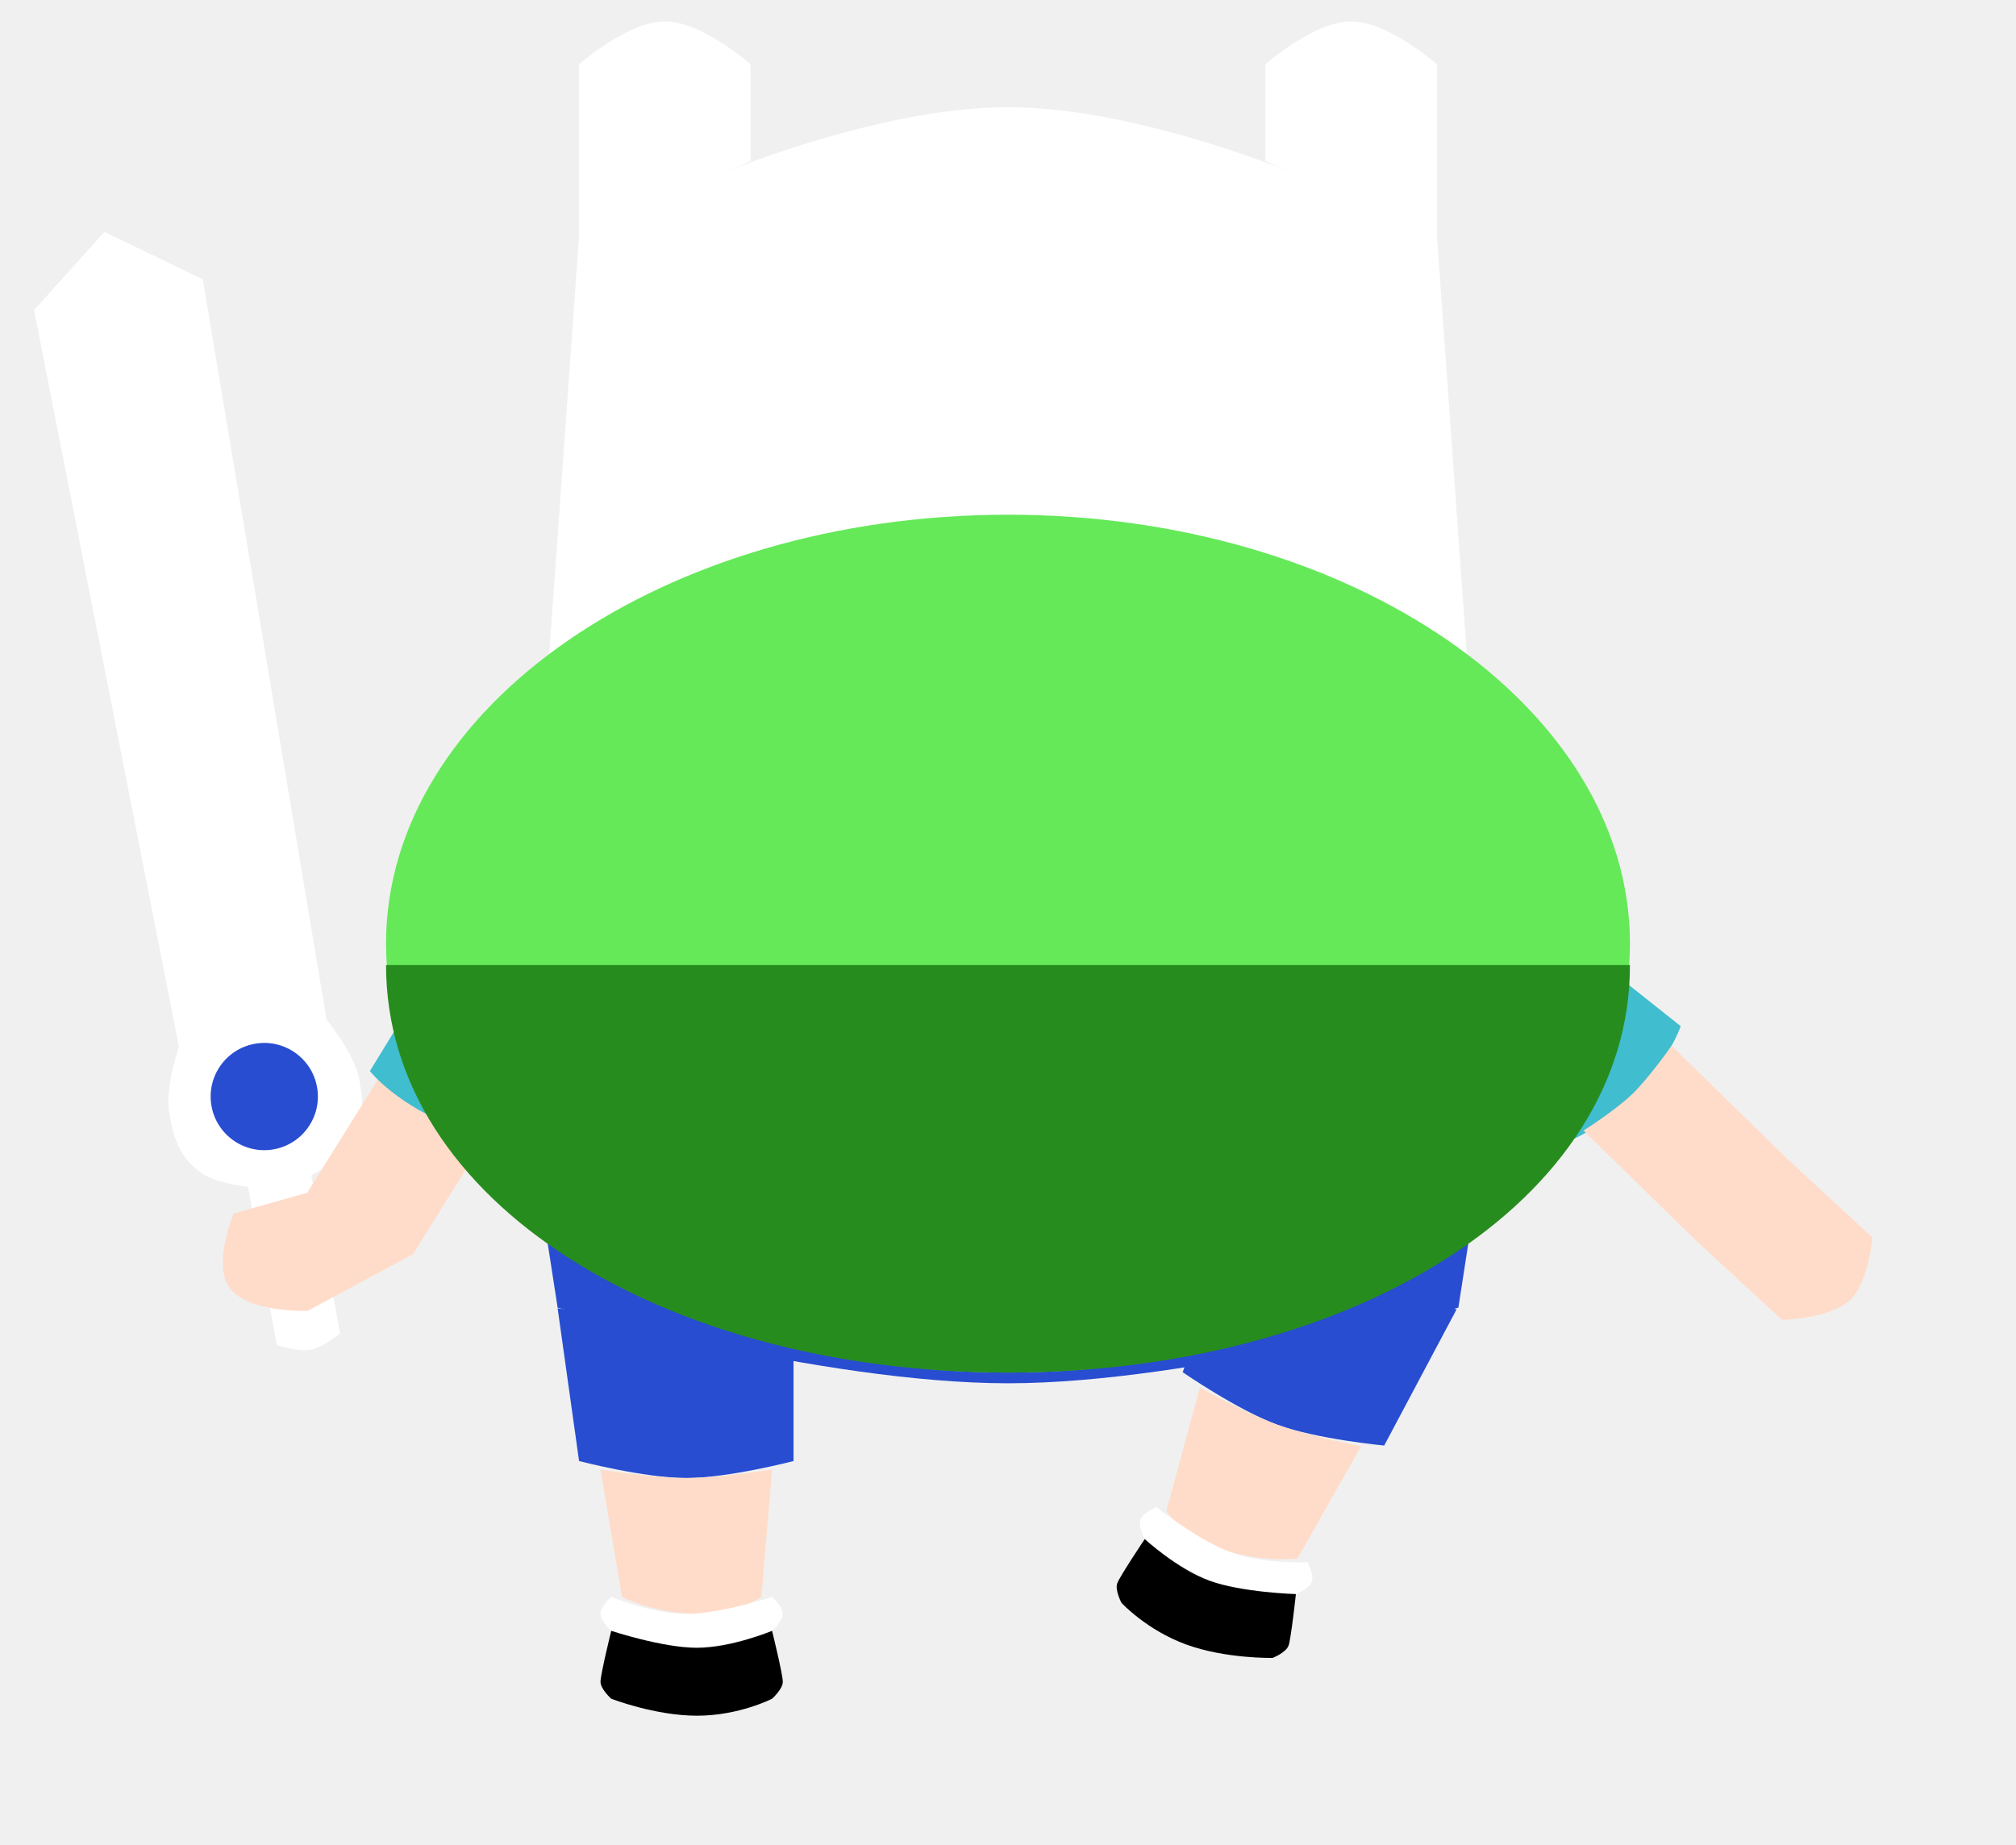
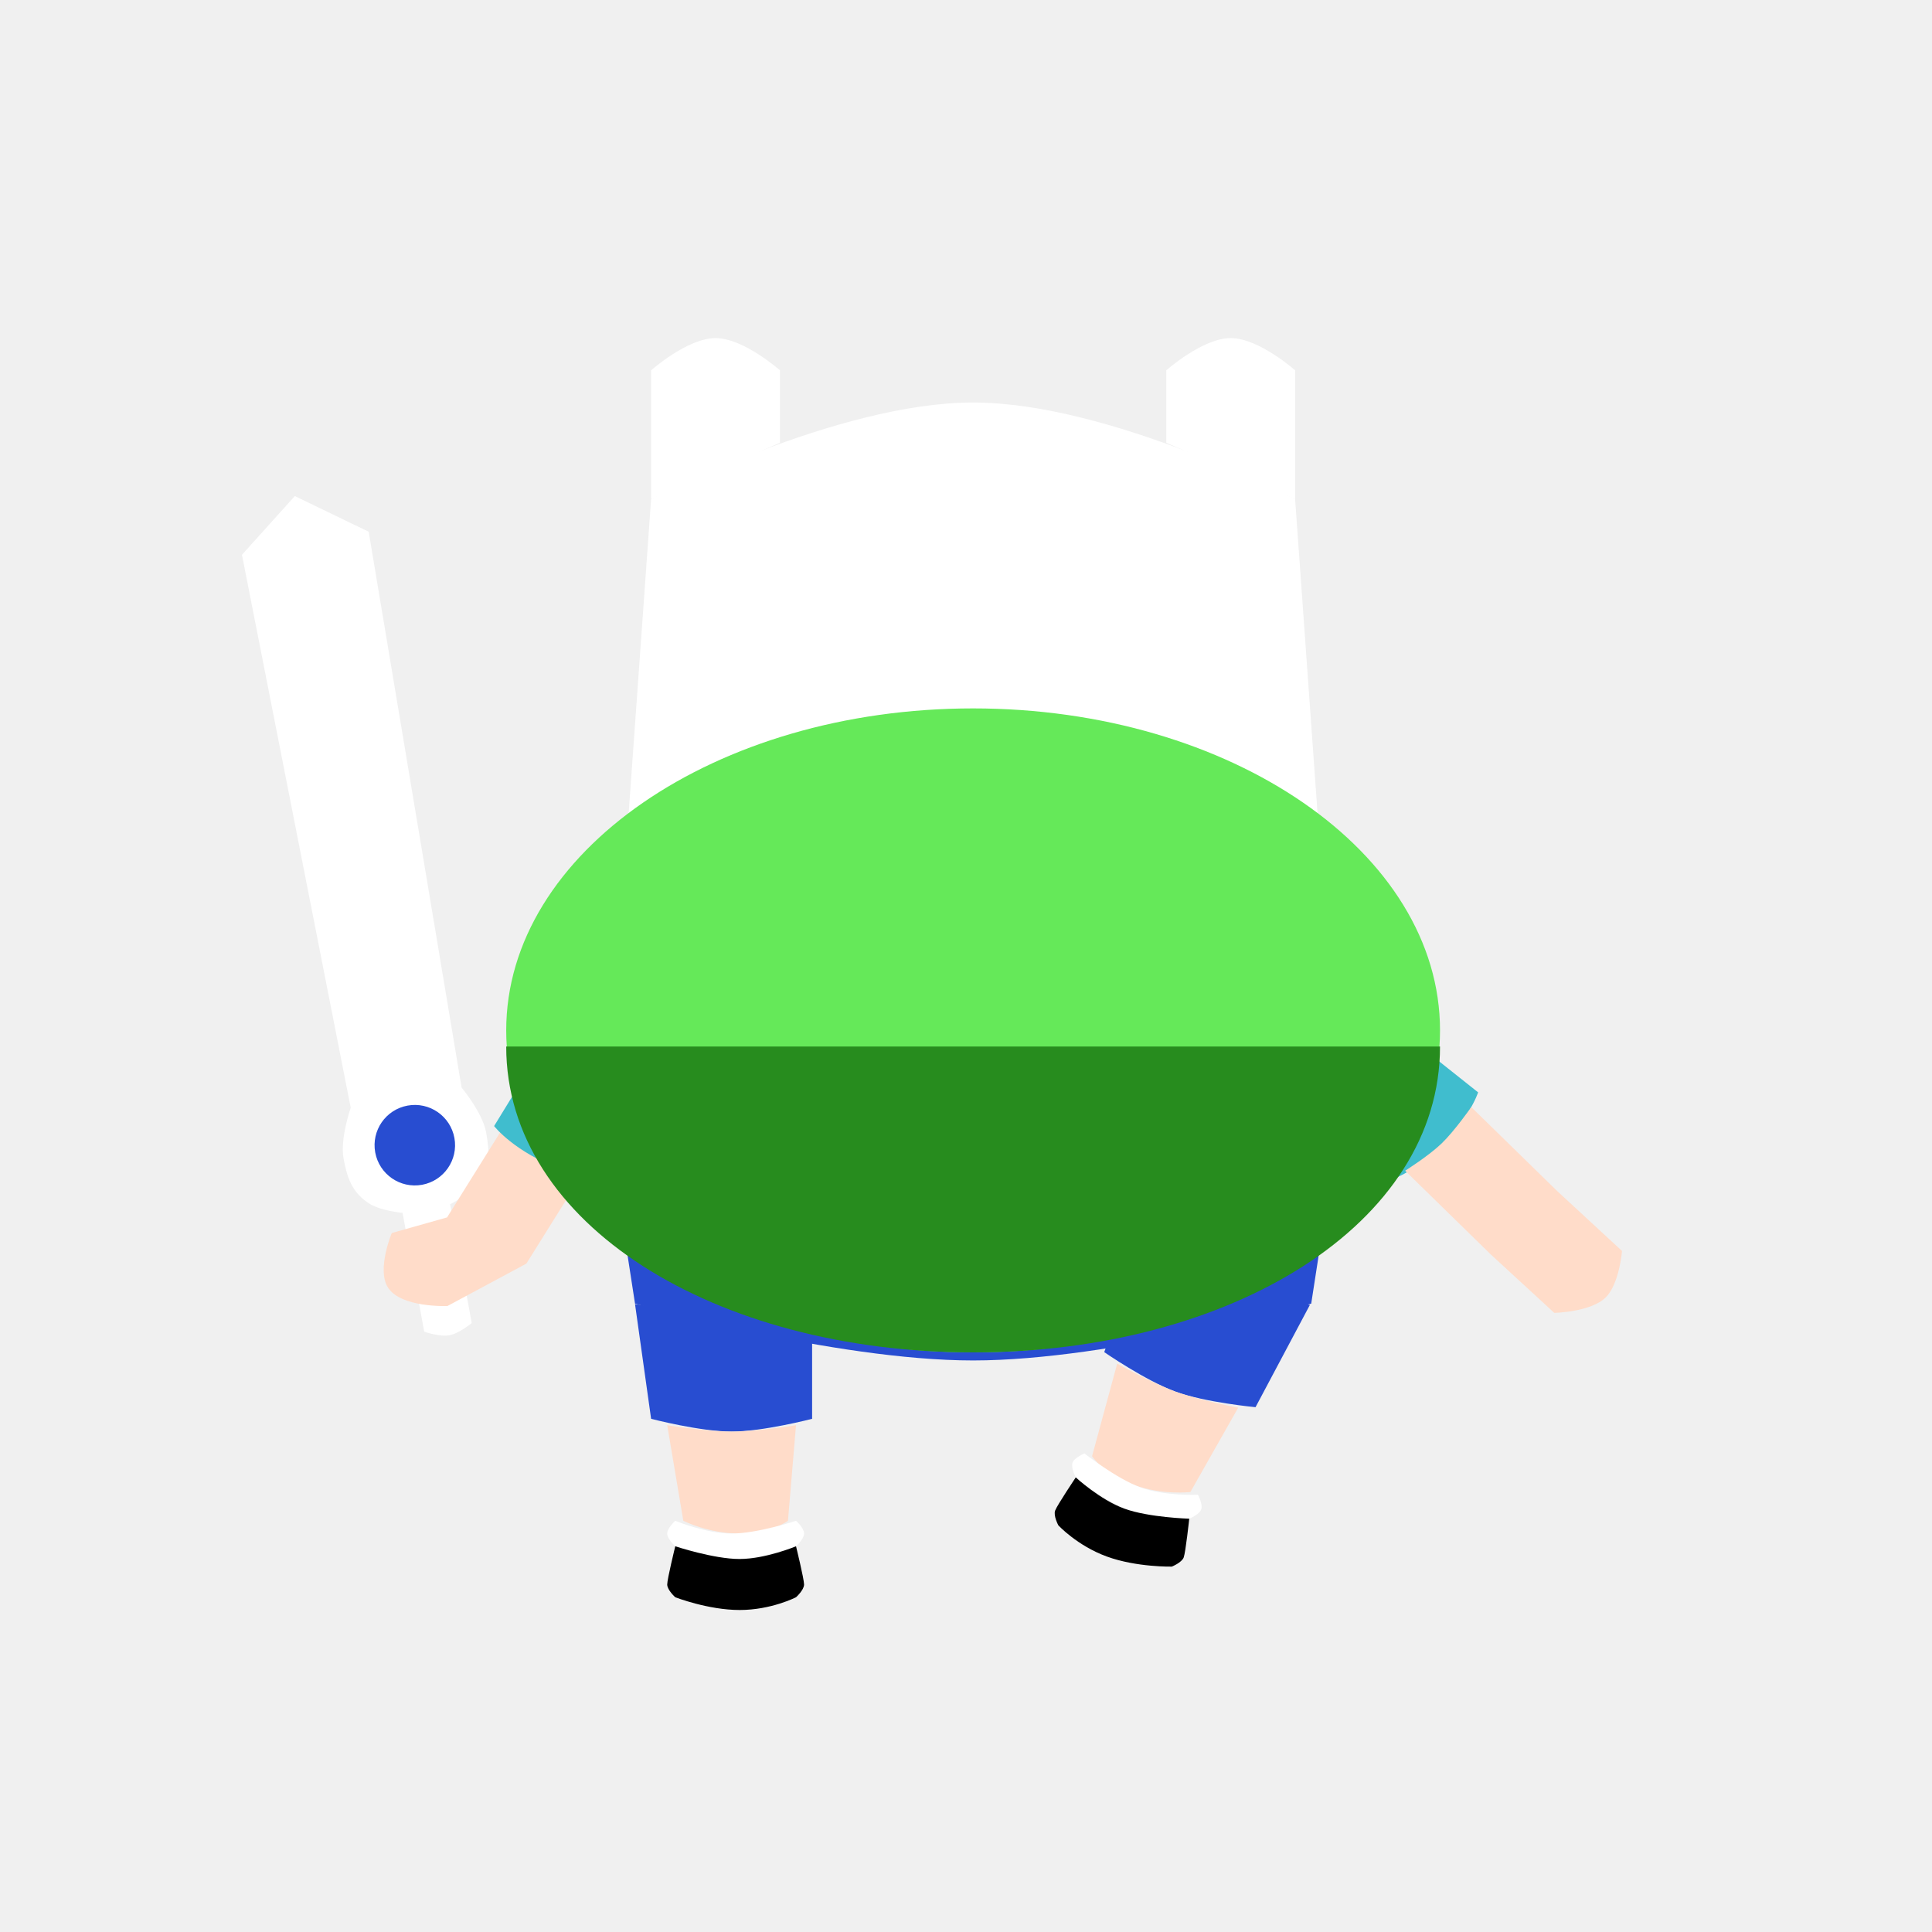
- <svg xmlns="http://www.w3.org/2000/svg" width="94" height="86" viewBox="0 0 94 86" fill="none">
-   <path d="M47 42C38.408 42 25 39 25 39V55.5C25 55.5 38.329 58.5 47 58.5C55.671 58.5 69 55.5 69 55.5V39C69 39 55.592 42 47 42Z" fill="#40BDCE" />
-   <path d="M27 11C27 11 38.52 5 47 5C55.48 5 67 11 67 11L69 39C69 39 54.718 42 47 42C39.282 42 25 39 25 39L27 11Z" fill="white" />
-   <path d="M47 58.029C38.408 58.029 25 54.5 25 54.5L26 60.971C26 60.971 38.329 64.5 47 64.5C55.671 64.5 68 60.971 68 60.971L69 54.5C69 54.5 55.592 58.029 47 58.029Z" fill="#284DD1" />
-   <path d="M27 3V11L35 7.5V3C35 3 32.746 1 31 1C29.253 1 27 3 27 3Z" fill="white" />
-   <path d="M67 3V11L59 7.5V3C59 3 61.254 1 63 1C64.746 1 67 3 67 3Z" fill="white" />
-   <path d="M27 68.125L26 61L37 62.583V68.125C37 68.125 33.965 68.917 32 68.917C30.035 68.917 27 68.125 27 68.125Z" fill="#284DD1" />
-   <path d="M29 74.458L28 68.521C28 68.521 30.39 68.917 32 68.917C33.61 68.917 36 68.521 36 68.521L35.5 74.458C35.5 74.458 34.465 75.25 32.5 75.25C30.535 75.25 29 74.458 29 74.458Z" fill="#FFDCC9" />
-   <path d="M32 76.833C30.035 76.833 28.5 76.042 28.5 76.042C28.5 76.042 28 75.596 28 75.25C28 74.904 28.5 74.458 28.5 74.458C28.5 74.458 30.39 75.25 32 75.25C33.61 75.25 36 74.458 36 74.458C36 74.458 36.5 74.904 36.5 75.25C36.5 75.596 36 76.042 36 76.042C36 76.042 33.965 76.833 32 76.833Z" fill="white" />
-   <path d="M32.5 80C30.535 80 28.5 79.208 28.5 79.208C28.5 79.208 28 78.762 28 78.417C28 78.071 28.5 76.042 28.5 76.042C28.5 76.042 30.89 76.833 32.5 76.833C34.11 76.833 36 76.042 36 76.042C36 76.042 36.5 78.071 36.5 78.417C36.5 78.762 36 79.208 36 79.208C36 79.208 34.465 80 32.5 80Z" fill="black" />
-   <path d="M64.541 67.403L67.918 61.05L57.039 58.776L55.144 63.983C55.144 63.983 57.725 65.765 59.572 66.437C61.418 67.109 64.541 67.403 64.541 67.403Z" fill="#284DD1" />
-   <path d="M60.495 72.671L63.466 67.433C63.466 67.433 61.085 66.988 59.572 66.437C58.059 65.886 55.948 64.697 55.948 64.697L54.387 70.448C54.387 70.448 55.089 71.546 56.936 72.218C58.782 72.889 60.495 72.671 60.495 72.671Z" fill="#FFDCC9" />
-   <path d="M56.864 73.876C58.71 74.548 60.424 74.329 60.424 74.329C60.424 74.329 61.046 74.081 61.164 73.757C61.282 73.432 60.965 72.842 60.965 72.842C60.965 72.842 58.919 72.939 57.406 72.388C55.892 71.838 53.917 70.276 53.917 70.276C53.917 70.276 53.295 70.525 53.177 70.849C53.059 71.174 53.376 71.764 53.376 71.764C53.376 71.764 55.018 73.204 56.864 73.876Z" fill="white" />
-   <path d="M55.311 76.681C57.157 77.353 59.341 77.305 59.341 77.305C59.341 77.305 59.963 77.057 60.081 76.732C60.199 76.407 60.424 74.329 60.424 74.329C60.424 74.329 57.907 74.256 56.394 73.705C54.881 73.155 53.376 71.764 53.376 71.764C53.376 71.764 52.212 73.5 52.094 73.825C51.976 74.15 52.293 74.74 52.293 74.74C52.293 74.74 53.465 76.009 55.311 76.681Z" fill="black" />
-   <path d="M1.587 14.459L4.869 10.813L9.457 13.027L15.229 47.552C15.229 47.552 16.529 49.11 16.75 50.325C16.971 51.54 17.006 52.44 16.303 53.455C15.806 54.173 14.514 54.797 14.514 54.797L15.856 62.176C15.856 62.176 15.077 62.826 14.47 62.936C13.862 63.047 12.905 62.713 12.905 62.713L11.562 55.334C11.562 55.334 10.134 55.205 9.416 54.708C8.4 54.005 8.116 53.15 7.895 51.935C7.674 50.72 8.342 48.805 8.342 48.805L1.587 14.459Z" fill="white" />
-   <circle cx="12.322" cy="51.13" r="2.5" transform="rotate(-10.3089 12.3223 51.1299)" fill="#284DD1" />
-   <path d="M14.325 55.615L18.264 49.306C18.264 49.306 19.627 50.505 20.588 51.066C21.55 51.626 23.19 52.175 23.19 52.175L19.252 58.485L14.348 61.119C14.348 61.119 11.402 61.244 10.629 59.929C9.965 58.8 10.892 56.585 10.892 56.585L14.325 55.615Z" fill="#FFDCC9" />
-   <path d="M17.247 49.941L22.994 40.565C22.994 40.565 27.024 41.77 27.994 43.565C28.964 45.361 27.034 49.652 27.034 49.652L25.773 52.866C25.773 52.866 24.45 53.731 21.478 52.653C18.505 51.574 17.247 49.941 17.247 49.941Z" fill="#40BDCE" />
-   <path d="M78.365 47.848L69.76 41.003C69.76 41.003 66.385 43.512 66.087 45.532C65.79 47.551 69.07 50.923 69.07 50.923L71.354 53.512C71.354 53.512 72.893 53.873 75.318 51.843C77.743 49.813 78.365 47.848 78.365 47.848Z" fill="#40BDCE" />
-   <path d="M83.26 53.962L77.94 48.763C77.94 48.763 76.9 50.251 76.098 51.023C75.296 51.795 73.833 52.716 73.833 52.716L79.152 57.915L83.094 61.544C83.094 61.544 85.382 61.502 86.305 60.572C87.141 59.729 87.304 57.7 87.304 57.7L83.26 53.962Z" fill="#FFDCC9" />
-   <ellipse cx="47" cy="44" rx="29" ry="20" fill="#65E959" />
-   <path d="M47 64C63.016 64 76 56.046 76 45H18C18 56.046 30.984 64 47 64Z" fill="#278C1E" />
+ <svg xmlns="http://www.w3.org/2000/svg" width="120" height="120" viewBox="0 0 120 120" fill="none">
+   <path d="M60.442 62C51.851 62 38.442 59 38.442 59V75.5C38.442 75.5 51.771 78.5 60.442 78.5C69.113 78.5 82.442 75.5 82.442 75.5V59C82.442 59 69.034 62 60.442 62Z" fill="#40BDCE" />
+   <path d="M40.442 31C40.442 31 51.962 25 60.442 25C68.923 25 80.442 31 80.442 31L82.442 59C82.442 59 68.161 62 60.442 62C52.724 62 38.442 59 38.442 59L40.442 31Z" fill="white" />
+   <path d="M60.442 78.029C51.851 78.029 38.442 74.5 38.442 74.5L39.442 80.971C39.442 80.971 51.771 84.5 60.442 84.5C69.113 84.5 81.442 80.971 81.442 80.971L82.442 74.5C82.442 74.5 69.034 78.029 60.442 78.029Z" fill="#284DD1" />
+   <path d="M40.442 23V31L48.442 27.5V23C48.442 23 46.189 21 44.442 21C42.696 21 40.442 23 40.442 23Z" fill="white" />
+   <path d="M80.442 23V31L72.442 27.5V23C72.442 23 74.696 21 76.442 21C78.189 21 80.442 23 80.442 23Z" fill="white" />
+   <path d="M40.442 88.125L39.442 81L50.442 82.583V88.125C50.442 88.125 47.407 88.917 45.442 88.917C43.477 88.917 40.442 88.125 40.442 88.125Z" fill="#284DD1" />
+   <path d="M42.442 94.458L41.442 88.521C41.442 88.521 43.832 88.917 45.442 88.917C47.052 88.917 49.442 88.521 49.442 88.521L48.942 94.458C48.942 94.458 47.907 95.25 45.942 95.25C43.977 95.25 42.442 94.458 42.442 94.458Z" fill="#FFDCC9" />
+   <path d="M45.442 96.833C43.477 96.833 41.942 96.042 41.942 96.042C41.942 96.042 41.442 95.596 41.442 95.25C41.442 94.904 41.942 94.458 41.942 94.458C41.942 94.458 43.832 95.25 45.442 95.25C47.052 95.25 49.442 94.458 49.442 94.458C49.442 94.458 49.942 94.904 49.942 95.25C49.942 95.596 49.442 96.042 49.442 96.042C49.442 96.042 47.407 96.833 45.442 96.833Z" fill="white" />
+   <path d="M45.942 100C43.977 100 41.942 99.208 41.942 99.208C41.942 99.208 41.442 98.762 41.442 98.417C41.442 98.071 41.942 96.042 41.942 96.042C41.942 96.042 44.332 96.833 45.942 96.833C47.552 96.833 49.442 96.042 49.442 96.042C49.442 96.042 49.942 98.071 49.942 98.417C49.942 98.762 49.442 99.208 49.442 99.208C49.442 99.208 47.907 100 45.942 100Z" fill="black" />
+   <path d="M77.983 87.403L81.36 81.05L70.482 78.776L68.586 83.983C68.586 83.983 71.168 85.765 73.014 86.437C74.86 87.109 77.983 87.403 77.983 87.403Z" fill="#284DD1" />
+   <path d="M73.938 92.671L76.908 87.433C76.908 87.433 74.527 86.988 73.014 86.437C71.501 85.886 69.391 84.697 69.391 84.697L67.83 90.448C67.83 90.448 68.532 91.546 70.378 92.218C72.224 92.889 73.938 92.671 73.938 92.671Z" fill="#FFDCC9" />
+   <path d="M70.306 93.876C72.153 94.548 73.866 94.329 73.866 94.329C73.866 94.329 74.488 94.081 74.607 93.757C74.725 93.432 74.407 92.842 74.407 92.842C74.407 92.842 72.361 92.939 70.848 92.388C69.335 91.838 67.36 90.276 67.36 90.276C67.36 90.276 66.737 90.525 66.619 90.849C66.501 91.174 66.818 91.764 66.818 91.764C66.818 91.764 68.46 93.204 70.306 93.876Z" fill="white" />
+   <path d="M68.753 96.681C70.6 97.353 72.783 97.305 72.783 97.305C72.783 97.305 73.405 97.057 73.523 96.732C73.642 96.407 73.866 94.329 73.866 94.329C73.866 94.329 71.35 94.256 69.836 93.705C68.323 93.155 66.818 91.764 66.818 91.764C66.818 91.764 65.654 93.5 65.536 93.825C65.418 94.15 65.735 94.74 65.735 94.74C65.735 94.74 66.907 96.009 68.753 96.681Z" fill="black" />
+   <path d="M15.029 34.459L18.312 30.813L22.9 33.028L28.671 67.552C28.671 67.552 29.971 69.11 30.192 70.325C30.413 71.54 30.448 72.44 29.745 73.455C29.248 74.173 27.956 74.797 27.956 74.797L29.298 82.176C29.298 82.176 28.52 82.826 27.912 82.936C27.305 83.047 26.347 82.713 26.347 82.713L25.005 75.334C25.005 75.334 23.576 75.205 22.858 74.708C21.843 74.005 21.558 73.15 21.337 71.935C21.116 70.72 21.784 68.805 21.784 68.805L15.029 34.459Z" fill="white" />
+   <circle cx="25.765" cy="71.13" r="2.5" transform="rotate(-10.3089 25.7645 71.1299)" fill="#284DD1" />
+   <path d="M27.768 75.615L31.706 69.306C31.706 69.306 33.069 70.505 34.031 71.066C34.993 71.626 36.633 72.175 36.633 72.175L32.694 78.485L27.791 81.119C27.791 81.119 24.844 81.244 24.071 79.929C23.408 78.799 24.334 76.585 24.334 76.585L27.768 75.615Z" fill="#FFDCC9" />
+   <path d="M30.69 69.941L36.436 60.565C36.436 60.565 40.466 61.77 41.436 63.565C42.406 65.361 40.476 69.652 40.476 69.652L39.216 72.866C39.216 72.866 37.892 73.731 34.92 72.653C31.947 71.574 30.69 69.941 30.69 69.941Z" fill="#40BDCE" />
+   <path d="M91.808 67.848L83.202 61.003C83.202 61.003 79.827 63.512 79.529 65.531C79.232 67.551 82.513 70.923 82.513 70.923L84.796 73.512C84.796 73.512 86.335 73.873 88.76 71.843C91.185 69.813 91.808 67.848 91.808 67.848Z" fill="#40BDCE" />
+   <path d="M96.702 73.962L91.383 68.763C91.383 68.763 90.343 70.251 89.54 71.023C88.738 71.795 87.275 72.716 87.275 72.716L92.594 77.915L96.537 81.544C96.537 81.544 98.825 81.502 99.747 80.572C100.583 79.729 100.747 77.7 100.747 77.7L96.702 73.962Z" fill="#FFDCC9" />
+   <ellipse cx="60.442" cy="64" rx="29" ry="20" fill="#65E959" />
+   <path d="M60.442 84C76.459 84 89.442 76.046 89.442 65H31.442C31.442 76.046 44.426 84 60.442 84Z" fill="#278C1E" />
</svg>
